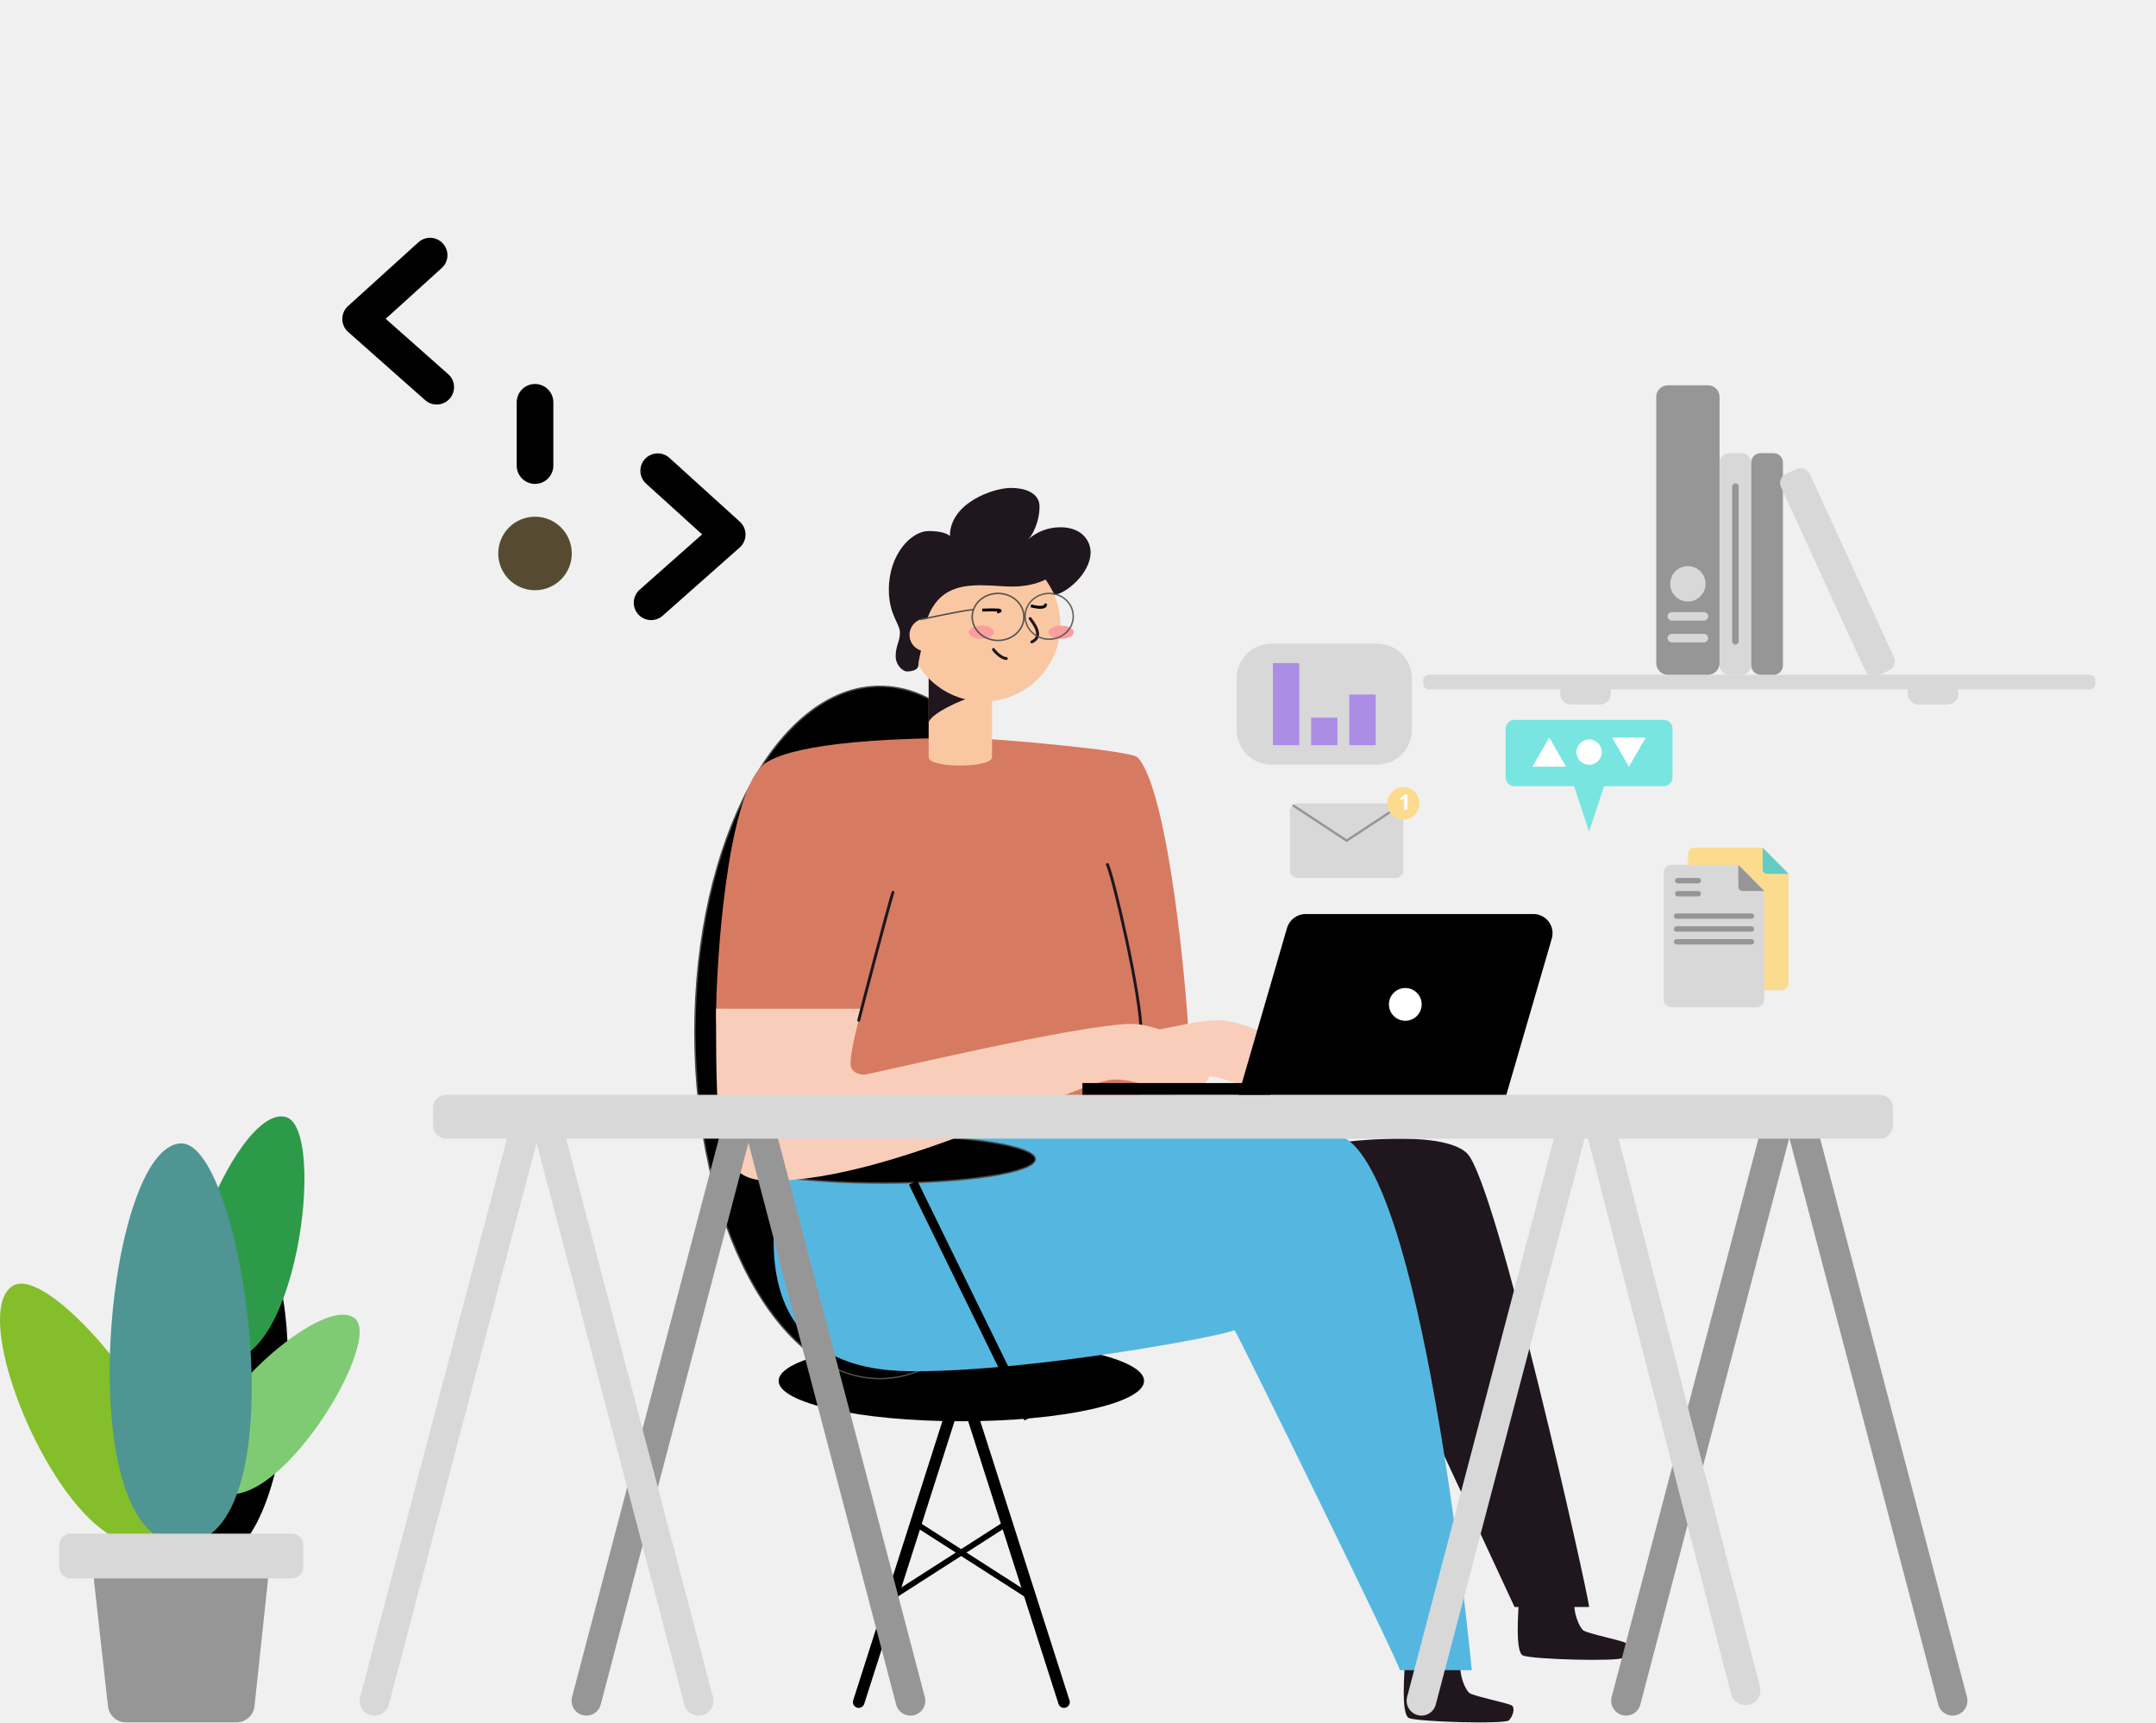
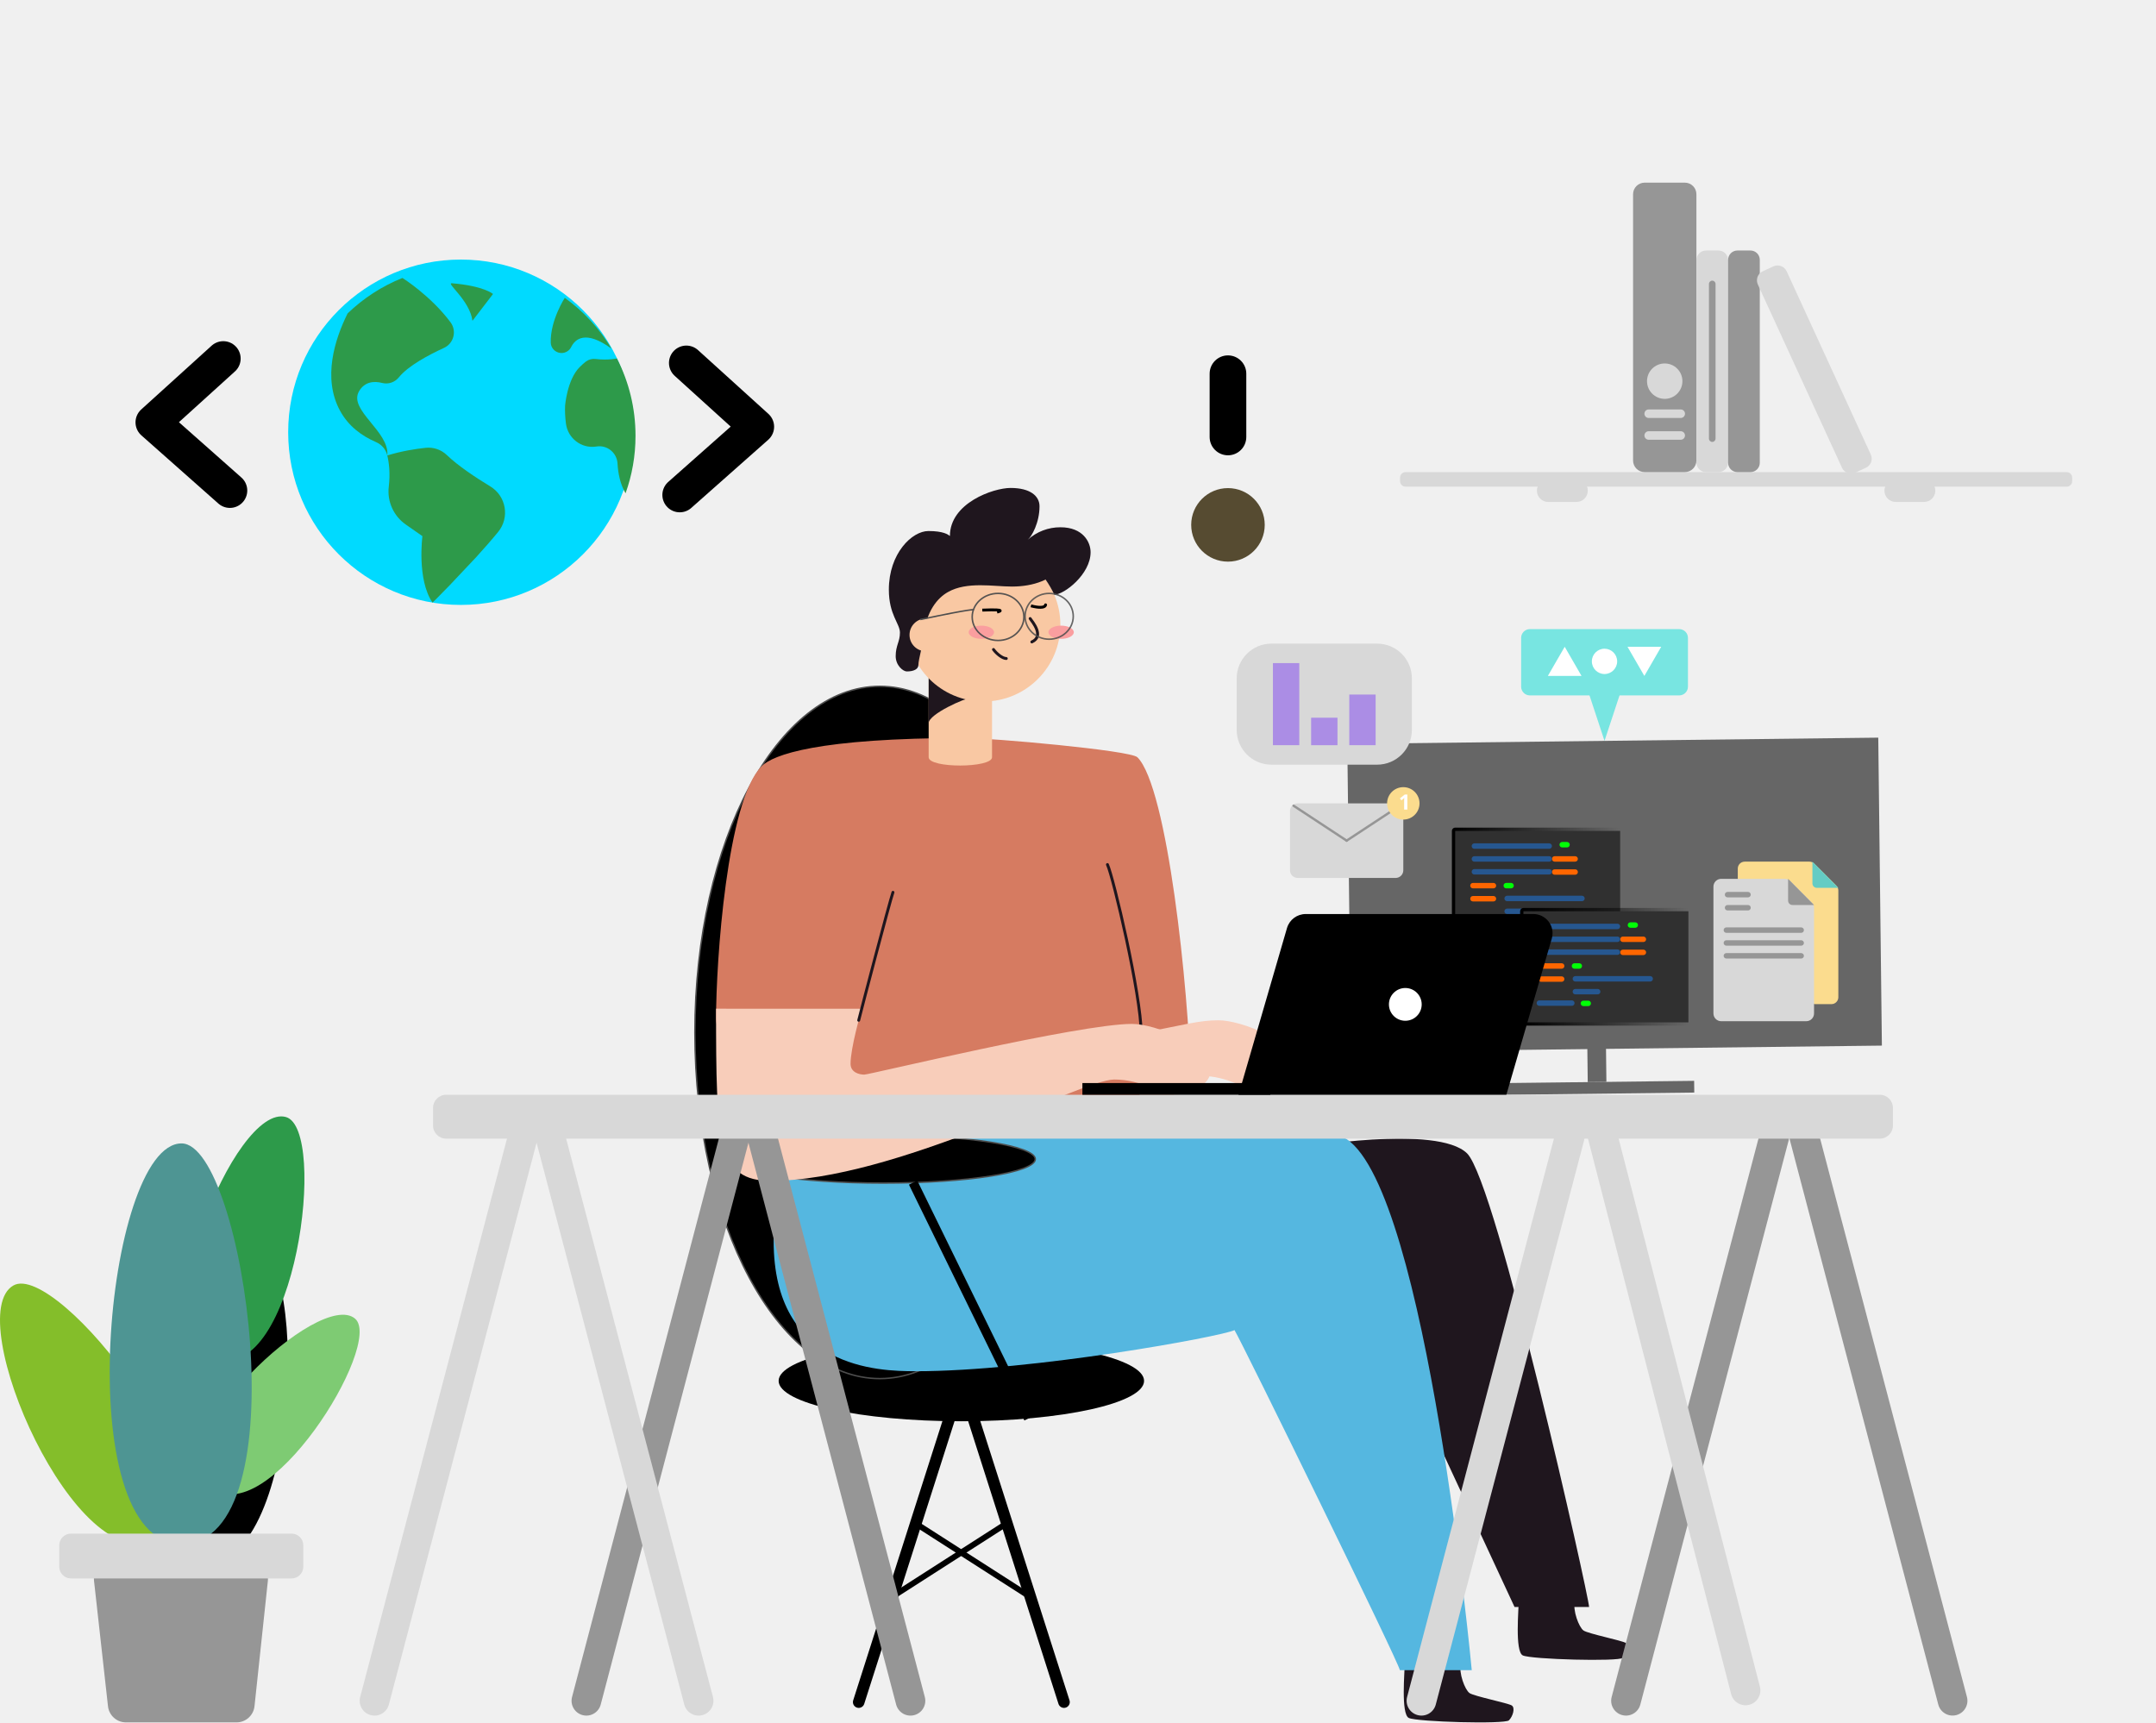
- <svg xmlns="http://www.w3.org/2000/svg" viewBox="0 0 744.66 594.92" version="1.1" id="svg1938">
+ <svg xmlns="http://www.w3.org/2000/svg" xmlns:xlink="http://www.w3.org/1999/xlink" viewBox="0 0 744.66 594.92" version="1.1" id="svg1938">
  <defs id="defs1774">
+     <linearGradient id="linearGradient16398">
+       <stop style="stop-color:#000000;stop-opacity:1;" offset="0" id="stop16394" />
+       <stop style="stop-color:#000000;stop-opacity:0;" offset="1" id="stop16396" />
+     </linearGradient>
    <marker style="overflow:visible" id="Arrow1Lstart" refX="0.0" refY="0.0" orient="auto">
      <path transform="scale(0.8) translate(12.5,0)" style="fill-rule:evenodd;fill:context-stroke;stroke:context-stroke;stroke-width:1.0pt" d="M 0.0,0.0 L 5.0,-5.0 L -12.5,0.0 L 5.0,5.0 L 0.0,0.0 z " id="path10699" />
    </marker>
    <linearGradient id="linearGradient10425">
      <stop style="stop-color:#000000;stop-opacity:1;" offset="0" id="stop10423" />
    </linearGradient>
    <style id="style1772">.cls-1,.cls-11,.cls-13,.cls-2,.cls-3{fill:none;stroke-linecap:round;}.cls-1,.cls-13,.cls-2{stroke:#000;}.cls-1,.cls-2,.cls-3{stroke-miterlimit:10;}.cls-1{stroke-width:4px;}.cls-13,.cls-2{stroke-width:2px;}.cls-3{stroke:#1f161e;}.cls-4{fill:#fbdc8e;}.cls-5{fill:#969696;}.cls-6{fill:#ab8de5;}.cls-7{fill:#78e5e1;}.cls-8{fill:#d8d8d8;}.cls-9{fill:#64ccc4;}.cls-10,.cls-12{fill:#fff;}.cls-11{stroke:#969696;stroke-width:0.82px;}.cls-11,.cls-13{stroke-linejoin:round;}.cls-12{font-size:7.3px;font-family:SofiaPro-Bold, Sofia Pro;font-weight:700;}.cls-14{fill:#1f161e;}.cls-15{fill:#55b79d;}.cls-16{fill:#f8cdba;}.cls-17{fill:#fa9e9f;}</style>
+     <linearGradient xlink:href="#linearGradient16398" id="linearGradient16400" x1="663.682" y1="295.181" x2="720.666" y2="295.181" gradientUnits="userSpaceOnUse" />
+     <linearGradient xlink:href="#linearGradient16398" id="linearGradient16400-0" x1="663.682" y1="295.181" x2="720.666" y2="295.181" gradientUnits="userSpaceOnUse" />
  </defs>
  <g id="Layer_2" data-name="Layer 2">
    <g id="Layer_2-2" data-name="Layer 2">
+       <g id="g1635" transform="rotate(-0.6741919,19949.146,-11644.617)">
+         <rect x="380.158" y="144.646" width="64.91" height="4.05" id="rect1934-4" style="fill:#666666" />
+         <rect style="fill:#666666;fill-opacity:1;fill-rule:evenodd;stroke:none;stroke-width:2.268;stroke-linecap:round;stroke-linejoin:round;paint-order:markers fill stroke" id="rect1070" width="6.447" height="14.093" x="408.315" y="130.553" />
+         <rect style="fill:#666666;fill-opacity:1;fill-rule:evenodd;stroke:none;stroke-width:2.268;stroke-linecap:round;stroke-linejoin:round;paint-order:stroke markers fill" id="rect1416" width="183.401" height="106.377" x="326.652" y="26.863" />
+       </g>
      <ellipse cx="332.04" cy="476.96" rx="63.11" ry="13.95" id="ellipse1778" />
      <line class="cls-1" x1="332.04" y1="476.96" x2="296.59" y2="587.91" id="line1780" />
      <line class="cls-1" x1="332.04" y1="476.96" x2="367.49" y2="587.91" id="line1782" />
      <line class="cls-2" x1="308.23" y1="551.48" x2="347.75" y2="526.14" id="line1784" />
      <line class="cls-2" x1="316.17" y1="526.14" x2="355.7" y2="551.48" id="line1786" />
      <path class="cls-3" d="M394.15,356.86c-.16,4.92-.09,22.15-.9,29.52" id="path1788" />
-       <rect x="178.46" y="132.63" width="12.66" height="34.51" rx="6.33" ry="6.33" id="rect1790" />
-       <circle class="cls-4" cx="184.79" cy="191.17" r="12.7" id="circle1792" style="fill:#564b31;fill-opacity:1" />
-       <path class="cls-4" d="M609.37,342h6a2.39,2.39,0,0,0,2.38-2.38V302.74a2.35,2.35,0,0,0-.7-1.68l-7.58-7.58a2.37,2.37,0,0,0-1.68-.7H585.4a2.39,2.39,0,0,0-2.38,2.38v3.56" id="path1794" />
+       <path class="cls-4" d="m 626.562,346.835 h 6 a 2.39,2.39 0 0 0 2.38,-2.38 v -36.88 a 2.35,2.35 0 0 0 -0.7,-1.68 l -7.58,-7.58 a 2.37,2.37 0 0 0 -1.68,-0.7 h -22.39 a 2.39,2.39 0 0 0 -2.38,2.38 v 3.56" id="path1794" />
      <path d="M88.06,430c19,3.6,15.61,117-20.86,110.14C32.76,533.6,64.88,425.59,88.06,430Z" id="path1796" />
      <path class="cls-4" d="M4.64,444c15.12-8.56,78.41,71.08,49.46,87.46C26.75,547-13.77,454.44,4.64,444Z" id="path1798" style="fill:#84be2a;fill-opacity:1" />
      <path class="cls-5" d="M81.69,594.92H43.51a6.25,6.25,0,0,1-6.21-5.56l-4.82-43.28a6.26,6.26,0,0,1,6.21-7H86.31a6.25,6.25,0,0,1,6.21,6.92l-4.61,43.28A6.26,6.26,0,0,1,81.69,594.92Z" id="path1800" />
      <path class="cls-6" d="M98.79,385.84c14.47,4.2,3.38,91.73-24.33,83.67C48.3,461.91,81.18,380.72,98.79,385.84Z" id="path1802" style="fill:#2d9a4a;fill-opacity:1" />
      <path class="cls-4" d="M122.65,455.48c10,8.62-30.68,74.56-49.9,58C54.6,497.91,110.44,445,122.65,455.48Z" id="path1804" style="fill:#7ecb73;fill-opacity:1" />
      <path class="cls-7" d="M62.7,394.94c21.66,0,41.49,138.3,0,138.3C23.52,533.24,36.33,394.94,62.7,394.94Z" id="path1806" style="fill:#4e9593;fill-opacity:1" />
      <rect class="cls-8" x="20.46" y="529.72" width="84.3" height="15.48" rx="4.05" ry="4.05" id="rect1808" />
-       <path class="cls-8" d="M599.29,298.72h-22a2.68,2.68,0,0,0-2.68,2.69v43.8a2.69,2.69,0,0,0,2.68,2.69h29.39a2.69,2.69,0,0,0,2.68-2.69v-36.4a2.68,2.68,0,0,0-.78-1.9l-7.4-7.4A2.68,2.68,0,0,0,599.29,298.72Z" id="path1810" />
-       <path class="cls-5" d="M609.37,307.76H601.9a1.5,1.5,0,0,1-1.5-1.5v-7.54" id="path1812" />
-       <path class="cls-9" d="M617.78,301.83h-7.47a1.52,1.52,0,0,1-1.51-1.51v-7.54" id="path1814" />
-       <rect class="cls-7" x="520.05" y="248.65" width="57.62" height="22.9" rx="3.03" ry="3.03" id="rect1816" />
-       <polygon class="cls-7" points="548.85 287.25 555.79 266.23 541.91 266.23 548.85 287.25" id="polygon1818" />
-       <polygon class="cls-10" points="535.1 254.75 529.28 264.82 540.91 264.82 535.1 254.75" id="polygon1820" />
-       <polygon class="cls-10" points="562.61 264.82 568.43 254.75 556.79 254.75 562.61 264.82" id="polygon1822" />
-       <circle class="cls-10" cx="548.85" cy="259.79" r="4.37" id="circle1824" />
+       <path class="cls-8" d="m 616.482,303.555 h -22 a 2.68,2.68 0 0 0 -2.68,2.69 v 43.8 a 2.69,2.69 0 0 0 2.68,2.69 h 29.39 a 2.69,2.69 0 0 0 2.68,-2.69 v -36.4 a 2.68,2.68 0 0 0 -0.78,-1.9 l -7.4,-7.4 a 2.68,2.68 0 0 0 -1.89,-0.79 z" id="path1810" />
+       <path class="cls-5" d="m 626.562,312.595 h -7.47 a 1.5,1.5 0 0 1 -1.5,-1.5 v -7.54" id="path1812" />
+       <path class="cls-9" d="m 634.972,306.665 h -7.47 a 1.52,1.52 0 0 1 -1.51,-1.51 v -7.54" id="path1814" />
+       <rect class="cls-7" x="525.382" y="217.299" width="57.62" height="22.9" rx="3.03" ry="3.03" id="rect1816" />
+       <polygon class="cls-7" points="555.79,266.23 541.91,266.23 548.85,287.25 " id="polygon1818" transform="translate(5.332401,-31.35061)" />
+       <polygon class="cls-10" points="529.28,264.82 540.91,264.82 535.1,254.75 " id="polygon1820" transform="translate(5.332401,-31.35061)" />
+       <polygon class="cls-10" points="568.43,254.75 556.79,254.75 562.61,264.82 " id="polygon1822" transform="translate(5.332401,-31.35061)" />
+       <circle class="cls-10" cx="554.182" cy="228.439" r="4.37" id="circle1824" />
      <rect class="cls-8" x="445.548" y="277.485" width="39.14" height="25.76" rx="2.65" ry="2.65" id="rect1826" />
      <line class="cls-11" x1="446.778" y1="278.295" x2="465.118" y2="290.365" id="line1828" />
      <line class="cls-11" x1="484.688" y1="277.485" x2="465.118" y2="290.365" id="line1830" />
      <circle class="cls-4" cx="484.688" cy="277.485" r="5.6" id="circle1832" />
      <text class="cls-12" id="text1834" x="483.068" y="279.645">1</text>
-       <rect class="cls-8" x="491.562" y="233.068" width="232.145" height="5.035" rx="1.923" ry="1.923" id="rect1836" style="stroke-width:1.564" />
-       <rect class="cls-5" x="572.045" y="133.086" width="21.876" height="99.982" rx="4.003" ry="4.003" id="rect1838" style="stroke-width:1.564" />
-       <rect class="cls-8" x="593.921" y="156.526" width="10.946" height="76.543" rx="3.331" ry="3.331" id="rect1840" style="stroke-width:1.564" />
-       <rect class="cls-5" x="604.867" y="156.526" width="10.946" height="76.543" rx="3.221" ry="3.221" id="rect1842" style="stroke-width:1.564" />
-       <rect class="cls-8" x="488.837" y="406.134" width="10.946" height="76.543" rx="3.44" ry="3.44" transform="rotate(-24.66)" id="rect1844" style="stroke-width:1.564" />
-       <circle class="cls-8" cx="582.975" cy="201.654" id="circle1846" r="6.114" style="stroke-width:1.564" />
-       <rect class="cls-8" x="575.97" y="211.427" width="14.011" height="2.94" rx="1.47" ry="1.47" id="rect1848" style="stroke-width:1.564" />
-       <rect class="cls-8" x="575.97" y="218.948" width="14.011" height="2.94" rx="1.47" ry="1.47" id="rect1850" style="stroke-width:1.564" />
-       <rect class="cls-5" x="578.54" y="303.24" width="8.96" height="1.88" rx="0.94" ry="0.94" id="rect1852" />
-       <rect class="cls-5" x="578.54" y="307.76" width="8.96" height="1.88" rx="0.94" ry="0.94" id="rect1854" />
-       <rect class="cls-5" x="578.13" y="315.49" width="27.73" height="1.88" rx="0.94" ry="0.94" id="rect1856" />
-       <rect class="cls-5" x="578.13" y="319.93" width="27.73" height="1.88" rx="0.94" ry="0.94" id="rect1858" />
-       <rect class="cls-5" x="578.13" y="324.37" width="27.73" height="1.88" rx="0.94" ry="0.94" id="rect1860" />
-       <rect class="cls-5" x="598.252" y="166.94" width="2.283" height="55.699" rx="1.141" ry="1.141" id="rect1862" style="stroke-width:1.564" />
-       <rect class="cls-8" x="538.832" y="235.586" width="17.576" height="7.787" rx="3.894" ry="3.894" id="rect1864" style="stroke-width:1.564" />
-       <rect class="cls-8" x="658.861" y="235.586" width="17.576" height="7.787" rx="3.894" ry="3.894" id="rect1866" style="stroke-width:1.564" />
+       <rect class="cls-8" x="483.562" y="163.068" width="232.145" height="5.035" rx="1.923" ry="1.923" id="rect1836" style="stroke-width:1.564" />
+       <rect class="cls-5" x="564.045" y="63.086" width="21.876" height="99.982" rx="4.003" ry="4.003" id="rect1838" style="stroke-width:1.564" />
+       <rect class="cls-8" x="585.921" y="86.526" width="10.946" height="76.543" rx="3.331" ry="3.331" id="rect1840" style="stroke-width:1.564" />
+       <rect class="cls-5" x="596.867" y="86.526" width="10.946" height="76.543" rx="3.221" ry="3.221" id="rect1842" style="stroke-width:1.564" />
+       <rect class="cls-8" x="510.773" y="339.18" width="10.946" height="76.543" rx="3.44" ry="3.44" transform="rotate(-24.66)" id="rect1844" style="stroke-width:1.564" />
+       <circle class="cls-8" cx="574.975" cy="131.654" id="circle1846" r="6.114" style="stroke-width:1.564" />
+       <rect class="cls-8" x="567.97" y="141.427" width="14.011" height="2.94" rx="1.47" ry="1.47" id="rect1848" style="stroke-width:1.564" />
+       <rect class="cls-8" x="567.97" y="148.948" width="14.011" height="2.94" rx="1.47" ry="1.47" id="rect1850" style="stroke-width:1.564" />
+       <rect class="cls-5" x="595.732" y="308.075" width="8.96" height="1.88" rx="0.94" ry="0.94" id="rect1852" />
+       <rect class="cls-5" x="595.732" y="312.595" width="8.96" height="1.88" rx="0.94" ry="0.94" id="rect1854" />
+       <rect class="cls-5" x="595.322" y="320.325" width="27.73" height="1.88" rx="0.94" ry="0.94" id="rect1856" />
+       <rect class="cls-5" x="595.322" y="324.765" width="27.73" height="1.88" rx="0.94" ry="0.94" id="rect1858" />
+       <rect class="cls-5" x="595.322" y="329.205" width="27.73" height="1.88" rx="0.94" ry="0.94" id="rect1860" />
+       <rect class="cls-5" x="590.252" y="96.94" width="2.283" height="55.699" rx="1.141" ry="1.141" id="rect1862" style="stroke-width:1.564" />
+       <rect class="cls-8" x="530.832" y="165.586" width="17.576" height="7.787" rx="3.894" ry="3.894" id="rect1864" style="stroke-width:1.564" />
+       <rect class="cls-8" x="650.861" y="165.586" width="17.576" height="7.787" rx="3.894" ry="3.894" id="rect1866" style="stroke-width:1.564" />
      <rect class="cls-8" x="427.14" y="222.31" width="60.51" height="41.81" rx="12" ry="12" id="rect1868" />
      <rect class="cls-6" x="439.66" y="229.04" width="9.1" height="28.35" id="rect1870" />
      <rect class="cls-6" x="452.85" y="247.9" width="9.1" height="9.5" id="rect1872" />
      <rect class="cls-6" x="466.03" y="239.9" width="9.1" height="17.49" id="rect1874" />
      <path class="cls-14" d="M485.19,574.68c0,2.37-1.39,17.32,1.38,18.7s33.22,2.22,34.6.83,2.21-4.29,1-5.12-13-3.18-14.6-4.29-3.81-7-3-10.12" id="path1876" />
      <ellipse style="fill:#000000;fill-opacity:1;stroke:#4d4d4d;stroke-width:0.5;stroke-linejoin:round;stroke-miterlimit:4;stroke-dasharray:none;stroke-opacity:1;paint-order:markers fill stroke" id="path12264" cx="303.876" cy="356.616" rx="63.865" ry="119.559" />
      <path class="cls-7" d="M394.15,379.25l17.14-6.15c-.74-31.27-8.05-101.14-18.43-111.53-2.44-2.43-50.7-6.67-59.31-6.67-51.38,0-66.62,5.86-70.49,9.74-12,12-15.74,67.6-15.74,87.07s55,29.57,55,29.57l64.47,4.43s14.14,1.46,26.37,2.18C393.43,384.14,394.15,379.25,394.15,379.25Z" id="path1878" style="fill:#d67b61;fill-opacity:1" />
      <path class="cls-14" d="M445.22,397.38c4.69-1.39,51.33-9,61.49,1s42.14,153.37,42.14,156.67H523.1l-34.76-74.81" id="path1880" />
      <path class="cls-15" d="M275.41,384.63c-1.17,5.85-8.2,12.13-8.2,44,0,44.07,36.1,45,49.06,45,40.38,0,105.71-12,110.12-14.2,2.93,4.9,56.86,115,57.11,117.46h24.83s-15.39-164.72-43.16-183.4C456.15,387.49,296.12,381.07,275.41,384.63Z" id="path1882" style="fill:#55b7e0;fill-opacity:1" />
      <path class="cls-16" d="M420.81,352.41c-6.52,0-11.9,1.55-26.66,4.45l-.77,28.24c14-5.64,17.25-13.48,21.31-13.48,10.14,0,15.44,5.23,21.43,5.23,4.18,0,11.7-3.28,11.7-7.74C447.82,359.77,428.89,352.41,420.81,352.41Z" id="path1884" />
      <path class="cls-14" d="M524.56,553.07c0,2.38-1.39,17.32,1.38,18.71s33.22,2.21,34.6.83,2.21-4.29,1-5.12-13-3.19-14.6-4.3-3.81-7-3-10.12" id="path1886" />
      <path class="cls-16" d="M342.64,261.55c0,3.77-21.89,3.88-21.89,0V230.89h21.89Z" id="path1888" style="fill:#f9c8a3;fill-opacity:1" />
      <path class="cls-14" d="M335.51,241c-2,0-14.76,5.64-14.76,8.79V233.15C323.93,233.15,335.51,241,335.51,241Z" id="path1890" />
      <circle class="cls-16" cx="339.74" cy="215.8" id="circle1892" style="fill:#f9c8a3;fill-opacity:1" r="26.5" />
      <path class="cls-14" d="M367.09,195c-3.28,5.21-10.14,7.6-17.57,7.6-6.33,0-15.55-1.84-22.11,1.9-3.55,2-7.62,6.55-8.44,15.66,0,1.56-1.77,7.61-1.77,9.56,0,1.33-1.5,2.2-4,2.2-1.29,0-3.84-2.09-3.84-5.28,0-3.69,1.47-5,1.47-8.13S307,212.37,307,203.67c0-12.53,8-20.25,13.66-20.25,5.16,0,6.78,1.2,7.43,1.71,0-11.39,15-16.59,20.95-16.59,6.8,0,10,2.79,10,6.34,0,5.66-2.7,10.47-4.07,11.55a16.8,16.8,0,0,1,11.3-4.31c7.79,0,10.41,5.12,10.41,8.62,0,7.61-9.13,14.66-12.53,14.66a36.33,36.33,0,0,0-3-5.19" id="path1894" />
      <circle class="cls-16" cx="319.79" cy="219.3" r="5.65" id="circle1896" style="fill:#f9c8a3;fill-opacity:1" />
      <ellipse class="cls-17" cx="366.5" cy="218.38" rx="4.38" ry="2.28" id="ellipse1898" />
      <ellipse class="cls-17" cx="338.95" cy="218.38" rx="4.38" ry="2.28" id="ellipse1900" />
      <path class="cls-3" d="M355.8,213.65c.82,1.17,5,6.08.59,8.07" id="path1902" />
      <path class="cls-3" d="M347.56,227.45c-1.32,0-3.35-1.64-4.42-3.11" id="path1904" />
      <path class="cls-3" d="M382.5,298.62c2,4.25,11.65,45.25,11.65,58.24" id="path1906" />
      <ellipse style="fill:#000000;fill-opacity:1;stroke:#4d4d4d;stroke-width:0.5;stroke-linejoin:round;stroke-miterlimit:4;stroke-dasharray:none;stroke-opacity:1;paint-order:markers fill stroke" id="path14184" cx="305.018" cy="400.373" rx="52.558" ry="8.268" />
      <path class="cls-16" d="M247.32,348.41c0,46.09.43,59.46,18.93,59.46,42.64,0,107.1-35,118.59-35,10.15,0,15.45,5.24,21.44,5.24,4.17,0,11.69-3.29,11.69-7.74,0-9.35-18.93-16.71-27-16.71-18.17,0-90.68,17.52-92.45,17.52s-4.75-.77-4.75-3.75c0-5.41,3.54-17.91,4-19Z" id="path1908" />
      <path class="cls-3" d="M308.42,308.21c-1.22,3.51-10.73,39.78-11.83,44.2" id="path1910" />
      <rect class="cls-5" x="643.68" y="384.29" width="10.24" height="211.6" rx="5.12" ry="5.12" transform="translate(1400.9 799.09) rotate(165.27)" id="rect1912" />
      <rect class="cls-5" x="582.06" y="384.29" width="10.24" height="211.6" rx="5.12" ry="5.12" transform="translate(143.93 -133.2) rotate(14.73)" id="rect1914" />
      <rect class="cls-8" x="511.42" y="384.29" width="10.24" height="211.6" rx="5.12" ry="5.12" transform="translate(141.6 -115.24) rotate(14.73)" id="rect1916" />
      <rect class="cls-8" x="572.16" y="384.29" width="10.24" height="211.6" rx="5.12" ry="5.12" transform="matrix(-0.97, 0.25, -0.25, -0.97, 1260.2, 817.28)" id="rect1918" />
      <rect class="cls-5" x="223" y="384.29" width="10.24" height="211.6" rx="5.12" ry="5.12" transform="translate(132.12 -41.9) rotate(14.73)" id="rect1920" />
      <rect class="cls-5" x="283.75" y="384.29" width="10.24" height="211.6" rx="5.12" ry="5.12" transform="translate(692.86 890.62) rotate(165.27)" id="rect1922" />
      <rect class="cls-8" x="149.57" y="378.14" width="504.23" height="15.15" rx="4.53" ry="4.53" id="rect1924" />
      <rect class="cls-8" x="149.82" y="384.29" width="10.24" height="211.6" rx="5.12" ry="5.12" transform="translate(129.72 -23.29) rotate(14.73)" id="rect1926" />
      <rect class="cls-8" x="210.56" y="384.29" width="10.24" height="211.6" rx="5.12" ry="5.12" transform="translate(548.9 909.23) rotate(165.27)" id="rect1928" />
+       <g id="g16416" transform="translate(-161.0767,11.00608)">
+         <rect style="fill:#303030;fill-opacity:1;fill-rule:evenodd;stroke:url(#linearGradient16400);stroke-width:2.268;stroke-linecap:round;stroke-linejoin:round;stroke-miterlimit:4;stroke-dasharray:none;paint-order:stroke markers fill" id="rect14893" width="56.985" height="38.37" x="663.682" y="275.996" />
+         <rect class="cls-5" x="697.1" y="284.732" width="8.96" height="1.88" rx="0.94" ry="0.94" id="rect1852-9" style="fill:#ff6600;fill-opacity:1" />
+         <rect class="cls-5" x="669.37" y="280.292" width="27.73" height="1.88" rx="0.94" ry="0.94" id="rect1856-6" style="fill:#265790;fill-opacity:1" />
+         <rect class="cls-5" x="669.37" y="284.732" width="27.73" height="1.88" rx="0.94" ry="0.94" id="rect1858-8" style="fill:#265790;fill-opacity:1" />
+         <rect class="cls-5" x="680.683" y="298.384" width="27.73" height="1.88" rx="0.94" ry="0.94" id="rect1856-6-0" style="fill:#265790;fill-opacity:1" />
+         <rect class="cls-5" x="680.683" y="302.824" width="9.59" height="1.88" rx="0.94" ry="0.94" id="rect1858-8-7" style="fill:#265790;fill-opacity:1;stroke-width:1" />
+         <rect class="cls-5" x="697.1" y="289.252" width="8.96" height="1.88" rx="0.94" ry="0.94" id="rect1854-9" style="fill:#ff6600;fill-opacity:1" />
+         <rect class="cls-5" x="669.37" y="289.172" width="27.73" height="1.88" rx="0.94" ry="0.94" id="rect1860-5" style="fill:#265790;fill-opacity:1" />
+         <rect class="cls-5" x="668.878" y="293.958" width="8.96" height="1.88" rx="0.94" ry="0.94" id="rect1852-9-8" style="fill:#ff6600;fill-opacity:1" />
+         <rect class="cls-5" x="668.878" y="298.478" width="8.96" height="1.88" rx="0.94" ry="0.94" id="rect1854-9-0" style="fill:#ff6600;fill-opacity:1" />
+         <rect class="cls-5" x="680.381" y="293.956" width="3.546" height="1.88" rx="0.94" ry="0.94" id="rect1854-9-0-6" style="fill:#00ff06;fill-opacity:1;stroke-width:1" />
+         <rect class="cls-5" x="683.468" y="306.872" width="3.546" height="1.88" rx="0.94" ry="0.94" id="rect1854-9-0-6-7" style="fill:#00ff06;fill-opacity:1;stroke-width:1" />
+         <rect class="cls-5" x="699.708" y="279.817" width="3.546" height="1.88" rx="0.94" ry="0.94" id="rect1854-9-0-6-2" style="fill:#00ff06;fill-opacity:1;stroke-width:1" />
+         <rect class="cls-5" x="668.242" y="306.777" width="13.104" height="1.88" rx="0.94" ry="0.94" id="rect1858-8-7-3" style="fill:#265790;fill-opacity:1;stroke-width:1" />
+       </g>
+       <g id="g16416-8" transform="translate(-137.5106,38.75944)">
+         <rect style="fill:#303030;fill-opacity:1;fill-rule:evenodd;stroke:url(#linearGradient16400-0);stroke-width:2.268;stroke-linecap:round;stroke-linejoin:round;stroke-miterlimit:4;stroke-dasharray:none;paint-order:stroke markers fill" id="rect14893-0" width="56.985" height="38.37" x="663.682" y="275.996" />
+         <rect class="cls-5" x="697.1" y="284.732" width="8.96" height="1.88" rx="0.94" ry="0.94" id="rect1852-9-1" style="fill:#ff6600;fill-opacity:1" />
+         <rect class="cls-5" x="669.37" y="280.292" width="27.73" height="1.88" rx="0.94" ry="0.94" id="rect1856-6-2" style="fill:#265790;fill-opacity:1" />
+         <rect class="cls-5" x="669.37" y="284.732" width="27.73" height="1.88" rx="0.94" ry="0.94" id="rect1858-8-6" style="fill:#265790;fill-opacity:1" />
+         <rect class="cls-5" x="680.683" y="298.384" width="27.73" height="1.88" rx="0.94" ry="0.94" id="rect1856-6-0-0" style="fill:#265790;fill-opacity:1" />
+         <rect class="cls-5" x="680.683" y="302.824" width="9.59" height="1.88" rx="0.94" ry="0.94" id="rect1858-8-7-5" style="fill:#265790;fill-opacity:1;stroke-width:1" />
+         <rect class="cls-5" x="697.1" y="289.252" width="8.96" height="1.88" rx="0.94" ry="0.94" id="rect1854-9-08" style="fill:#ff6600;fill-opacity:1" />
+         <rect class="cls-5" x="669.37" y="289.172" width="27.73" height="1.88" rx="0.94" ry="0.94" id="rect1860-5-4" style="fill:#265790;fill-opacity:1" />
+         <rect class="cls-5" x="668.878" y="293.958" width="8.96" height="1.88" rx="0.94" ry="0.94" id="rect1852-9-8-6" style="fill:#ff6600;fill-opacity:1" />
+         <rect class="cls-5" x="668.878" y="298.478" width="8.96" height="1.88" rx="0.94" ry="0.94" id="rect1854-9-0-5" style="fill:#ff6600;fill-opacity:1" />
+         <rect class="cls-5" x="680.381" y="293.956" width="3.546" height="1.88" rx="0.94" ry="0.94" id="rect1854-9-0-6-0" style="fill:#00ff06;fill-opacity:1;stroke-width:1" />
+         <rect class="cls-5" x="683.468" y="306.872" width="3.546" height="1.88" rx="0.94" ry="0.94" id="rect1854-9-0-6-7-5" style="fill:#00ff06;fill-opacity:1;stroke-width:1" />
+         <rect class="cls-5" x="699.708" y="279.817" width="3.546" height="1.88" rx="0.94" ry="0.94" id="rect1854-9-0-6-2-2" style="fill:#00ff06;fill-opacity:1;stroke-width:1" />
+         <rect class="cls-5" x="668.242" y="306.777" width="13.104" height="1.88" rx="0.94" ry="0.94" id="rect1858-8-7-3-4" style="fill:#265790;fill-opacity:1;stroke-width:1" />
+       </g>
      <path d="M520.28,378.14H427.77l16.76-57.64a6.73,6.73,0,0,1,6.48-4.79h78.5a6.62,6.62,0,0,1,6.48,8.41Z" id="path1930" />
      <circle class="cls-10" cx="485.38" cy="346.92" r="5.66" id="circle1932" />
      <rect x="373.85" y="374.09" width="64.91" height="4.05" id="rect1934" />
      <path style="fill:none;stroke:#000000;stroke-width:1px;stroke-linecap:butt;stroke-linejoin:miter;stroke-opacity:1" d="m 339.278,210.739 c 9.671,-0.403 5.104,0.672 5.104,0.672" id="path9926" />
      <path style="fill:none;stroke:#000000;stroke-width:1px;stroke-linecap:butt;stroke-linejoin:miter;stroke-opacity:1" d="m 356.067,209.261 c 6.178,1.612 4.835,-1.209 5.104,-0.134" id="path9928" />
      <ellipse style="fill:none;fill-opacity:1;stroke:#4d4d4d;stroke-width:0.527;stroke-linejoin:round;stroke-miterlimit:2;stroke-dasharray:none;stroke-opacity:0.947;paint-order:markers fill stroke" id="path11221" cx="344.717" cy="213.089" rx="8.932" ry="8.126" />
      <ellipse style="fill:none;fill-opacity:1;stroke:#4d4d4d;stroke-width:0.527;stroke-linejoin:round;stroke-miterlimit:2;stroke-dasharray:none;stroke-opacity:0.85;paint-order:markers fill stroke" id="path11223" cx="362.372" cy="212.875" rx="8.32" ry="7.911" />
      <path style="fill:none;stroke:#4d4d4d;stroke-width:0.5;stroke-linecap:butt;stroke-linejoin:miter;stroke-opacity:1;stroke-miterlimit:4;stroke-dasharray:none" d="m 317.863,213.989 c 18.568,-3.933 18.341,-3.358 18.341,-3.358" id="path11842" />
      <path style="fill:none;stroke:#000000;stroke-width:3.2;stroke-linecap:butt;stroke-linejoin:miter;stroke-opacity:1;stroke-miterlimit:4;stroke-dasharray:none" d="m 315.378,408.479 39.863,81.454" id="path14412" />
-       <path style="fill:none;stroke:#000000;stroke-width:12;stroke-linecap:round;stroke-linejoin:round;stroke-miterlimit:4;stroke-dasharray:none;stroke-opacity:1" d="m 227.179,162.596 24.313,22.034 -26.593,23.554" id="path19148" />
-       <path style="fill:none;stroke:#000000;stroke-width:12;stroke-linecap:round;stroke-linejoin:round;stroke-miterlimit:4;stroke-dasharray:none;stroke-opacity:1" d="m 148.54,88.136 -24.313,22.034 26.593,23.554" id="path19148-8" />
+       <path style="fill:none;stroke:#000000;stroke-width:12;stroke-linecap:round;stroke-linejoin:round;stroke-miterlimit:4;stroke-dasharray:none;stroke-opacity:1" d="m 237.056,125.366 24.313,22.034 -26.593,23.554" id="path19148" />
+       <path style="fill:none;stroke:#000000;stroke-width:12;stroke-linecap:round;stroke-linejoin:round;stroke-miterlimit:4;stroke-dasharray:none;stroke-opacity:1" d="m 77.119,123.847 -24.313,22.034 26.593,23.554" id="path19148-8" />
+       <circle style="fill:#00daff;fill-opacity:1;fill-rule:evenodd;stroke:none;stroke-width:2.268;stroke-linecap:round;stroke-linejoin:round;stroke-miterlimit:4;stroke-dasharray:none;paint-order:stroke markers fill" id="path20426" cx="159.177" cy="149.3" r="59.644" />
+       <rect x="417.796" y="122.753" width="12.66" height="34.51" rx="6.33" ry="6.33" id="rect1790" />
+       <circle class="cls-4" cx="424.126" cy="181.293" r="12.7" id="circle1792" style="fill:#564b31;fill-opacity:1" />
+       <g id="g20843" transform="matrix(0.3086407,0,0,0.3086407,136.4686,73.04287)" style="stroke-width:3.24;fill:#2d9a4a;fill-opacity:1">
+         <path style="fill:#2d9a4a;stroke-width:3.24;fill-opacity:1" d="m 242.084,153.431 -0.01,0.01 c -29.11,-21.19 -40.64,-10.55 -45.02,-1.77 -2.06,4.15 -6.26,6.73 -10.81,6.73 -0.42,0 -0.85,-0.03 -1.27,-0.07 -5.97,-0.63 -10.66,-5.53 -10.81,-11.52 -0.66,-25.06 15.71,-50.17 15.71,-50.17 21.03,15.14 38.84,34.48 52.21,56.79 z" id="path16583" />
+         <path style="fill:#2d9a4a;stroke-width:3.24;fill-opacity:1" d="m 269.024,251.071 c 0,22.57 -3.93,44.23 -11.15,64.32 h -0.01 c -6.07,-10.32 -8.37,-22.55 -8.98,-33.34 -0.68,-11.96 -11.49,-20.89 -23.33,-19.05 -0.24,0.03 -0.48,0.07 -0.72,0.1 -16.41,2.4 -31.48,-9.2 -33.65,-25.64 -0.97,-7.4 -1.24,-14.1 -0.97,-20.16 0,0 2.3,-29.04 16.19,-43 2.74,-2.75 5.21,-4.98 7.36,-6.53 3.09,-2.22 6.91,-3.14 10.69,-2.67 13.61,1.68 23.77,-0.6 23.77,-0.6 13.3,25.97 20.8,55.39 20.8,86.57 z" id="path16585" />
+         <path style="fill:#2d9a4a;stroke-width:3.24;fill-opacity:1" d="m 109.554,92.341 -23,30 c -3,-23 -30.19,-42.6 -23,-42 36,3 46,12 46,12 z" id="path16587" />
+         <path style="fill:#2d9a4a;stroke-width:3.24;fill-opacity:1" d="m 61.994,123.991 c 7.26,9.73 3.69,23.66 -7.36,28.71 -16.86,7.72 -39.93,19.93 -50.49,32.96 -4.46,5.51 -11.67,8.01 -18.54,6.27 -8.63,-2.19 -19.55,-1.98 -26.05,9.41 -12,21 34.4,44.92 31.7,71.71 -0.02,-0.08 -0.04,-0.15 -0.06,-0.23 -1.6,-6.58 -6.26,-12 -12.49,-14.68 -16.25,-7.02 -30.88,-17.95 -40.15,-34.8 -20.25,-36.82 -5.86,-80.79 8.29,-109.27 17.54,-16.91 38.33,-30.47 61.33,-39.67 0,0 31.55,19.69 53.82,49.59 z" id="path16589" />
+         <path style="fill:#2d9a4a;stroke-width:3.24;fill-opacity:1" d="m 106.544,307.701 c 17.77,10.79 21.93,34.83 8.76,50.92 -7.41,9.05 -15.93,18.74 -24.47,28.12 l -29.58,31.37 c -14.04,14.58 -19.39,19.59 -19.39,19.59 -17.68,-25.64 -11.31,-74.36 -11.31,-74.36 l -18.56,-12.95 c -13.61,-9.49 -21.02,-25.67 -19.11,-42.15 1.79,-15.39 0.28,-27.25 -1.63,-35.19 15.73,-4.9 31.6,-7.34 42.8,-8.55 8.72,-0.94 17.43,1.97 23.76,8.04 12.59,12.09 32.14,25.09 48.73,35.16 z" id="path16591" />
+       </g>
    </g>
  </g>
</svg>
